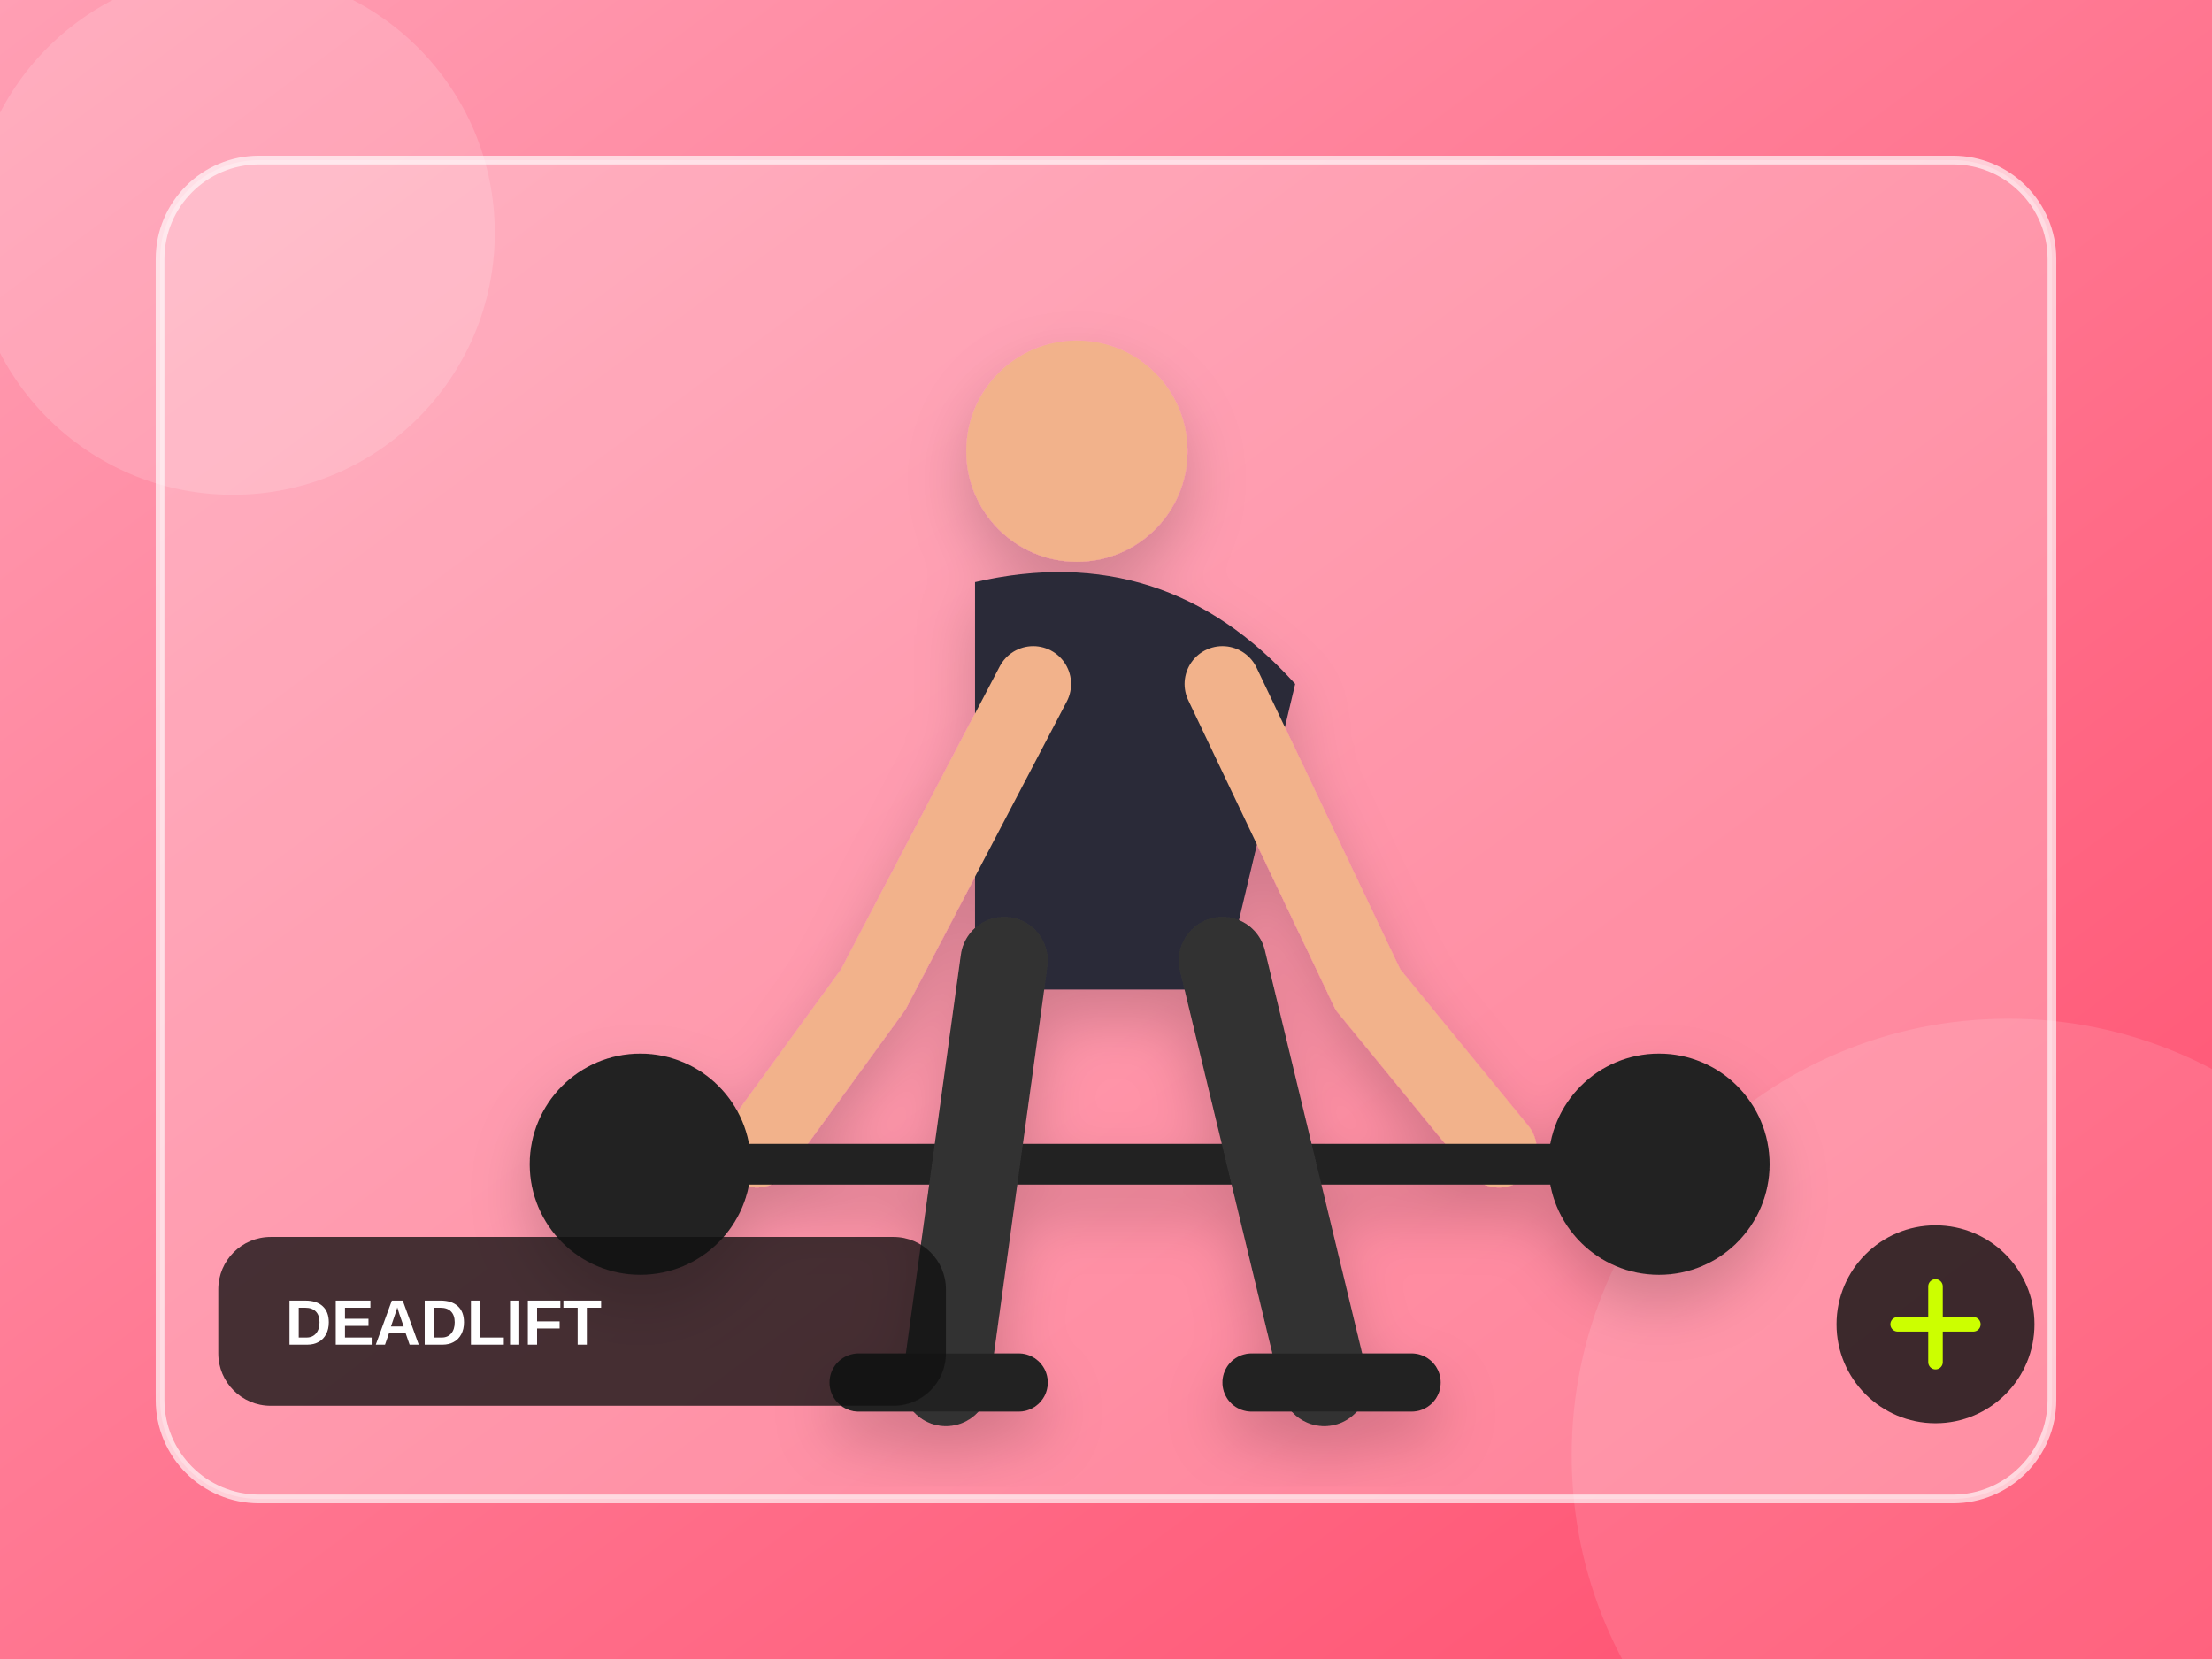
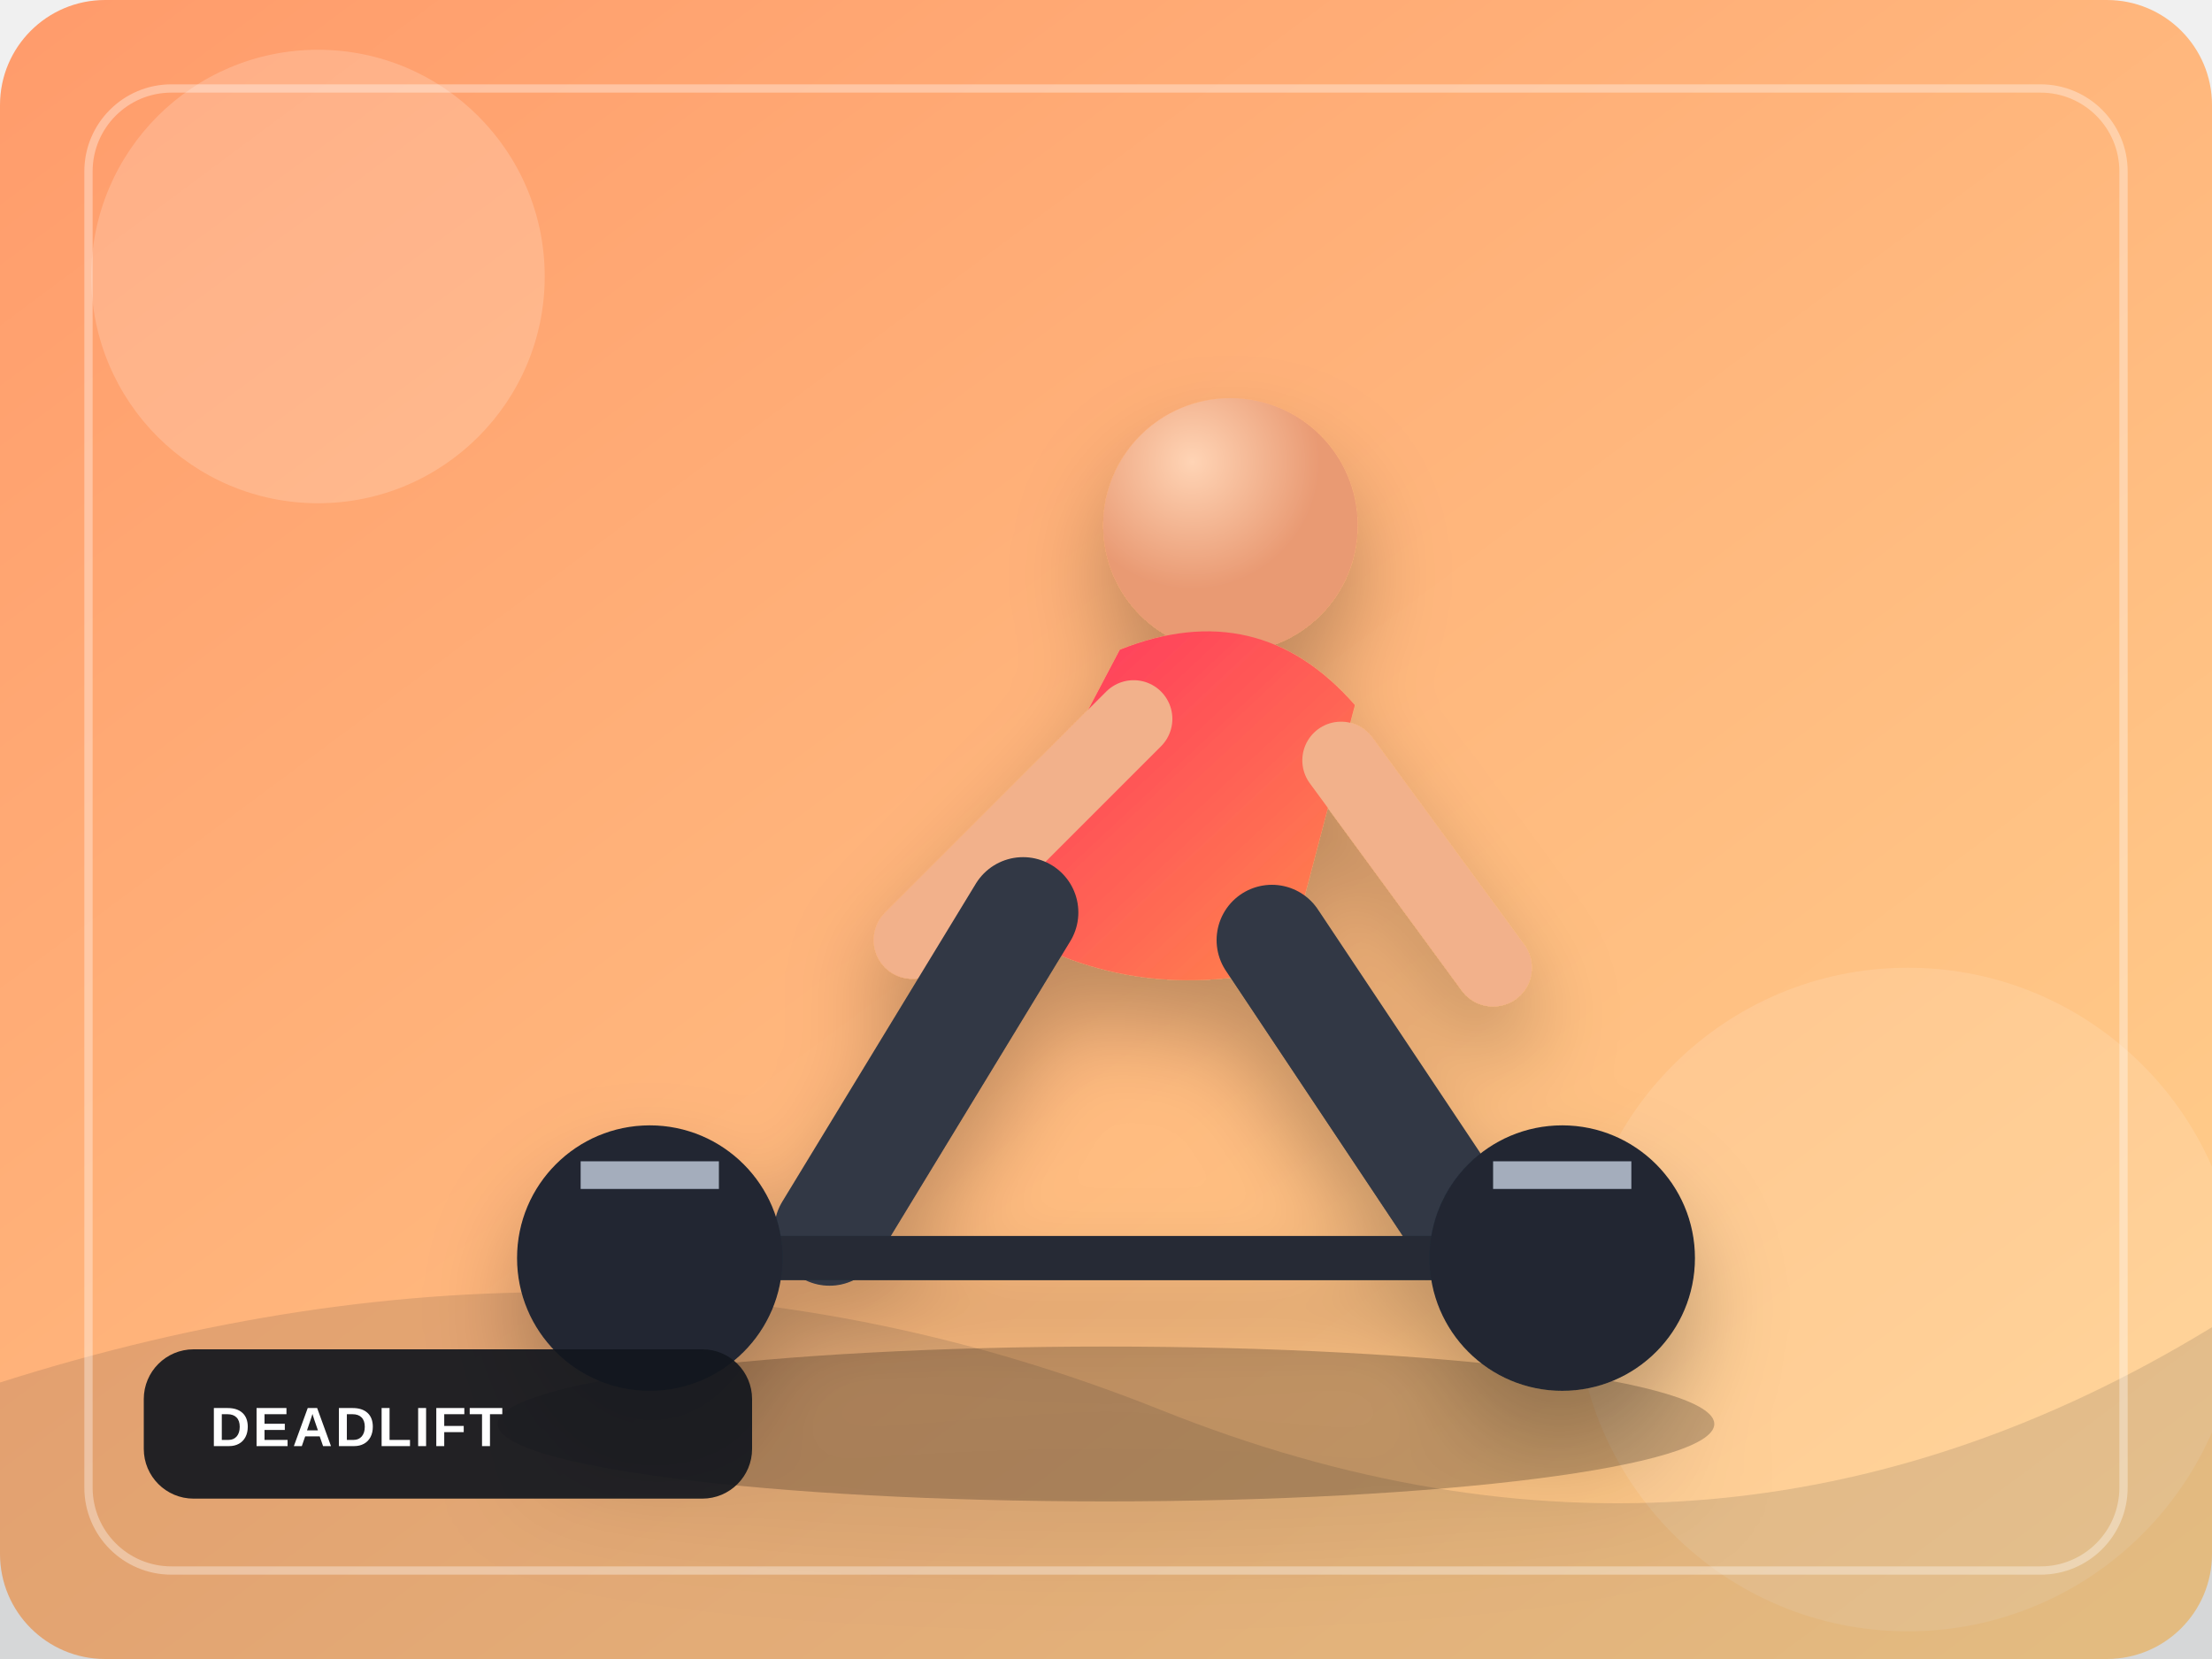
- <svg xmlns="http://www.w3.org/2000/svg" viewBox="0 0 760 570">
+ <svg xmlns="http://www.w3.org/2000/svg" viewBox="0 0 800 600" role="img" aria-label="DEADLIFT 3D animated illustration">
  <defs>
-     <linearGradient id="g" x1="0" y1="0" x2="1" y2="1">
-       <stop offset="0" stop-color="#ff9fb4" />
-       <stop offset="1" stop-color="#ff4d6d" />
+     <linearGradient id="bg" x1="0" y1="0" x2="1" y2="1">
+       <stop stop-color="#ff9b6b" />
+       <stop offset="1" stop-color="#ffd28e" />
    </linearGradient>
-     <filter id="s">
-       <feDropShadow dx="0" dy="10" stdDeviation="10" flood-opacity=".18" />
+     <linearGradient id="shirt" x1="0" y1="0" x2="1" y2="1">
+       <stop stop-color="#ff315f" />
+       <stop offset="1" stop-color="#ff8a4c" />
+     </linearGradient>
+     <radialGradient id="skin" cx="35%" cy="25%">
+       <stop stop-color="#ffd4b5" />
+       <stop offset="1" stop-color="#e99a73" />
+     </radialGradient>
+     <filter id="shadow" x="-30%" y="-30%" width="160%" height="160%">
+       <feDropShadow dx="0" dy="18" stdDeviation="16" flood-opacity=".25" />
    </filter>
+     <filter id="soft" x="-30%" y="-30%" width="160%" height="160%">
+       <feGaussianBlur stdDeviation="12" />
+     </filter>
+     <style>.float{animation:float 3.4s ease-in-out infinite} @keyframes float{0%,100%{transform:translateY(0)}50%{transform:translateY(-8px)}}</style>
  </defs>
-   <rect width="760" height="570" fill="url(#g)" />
-   <circle cx="80" cy="80" r="90" fill="#fff" opacity=".16" />
-   <circle cx="690" cy="500" r="150" fill="#fff" opacity=".12" />
-   <rect x="55" y="55" width="650" height="460" rx="34" fill="#ffffff" opacity=".25" />
-   <rect x="55" y="55" width="650" height="460" rx="34" fill="none" stroke="#fff" stroke-width="3" opacity=".65" />
-   <g filter="url(#s)" transform="translate(0 10)">
-     <circle cx="370" cy="145" r="38" fill="#f2b28b" />
-     <path d="M335 190 Q400 175 445 225 L420 330 L335 330 Z" fill="#2b2b38" />
-     <path d="M355 225 L300 330 L260 385 M420 225 L470 330 L515 385" stroke="#f2b28b" stroke-width="26" stroke-linecap="round" />
-     <path d="M220 390 L570 390" stroke="#222" stroke-width="14" />
-     <circle cx="220" cy="390" r="38" fill="#222" />
-     <circle cx="570" cy="390" r="38" fill="#222" />
-     <path d="M345 320 L325 465 M420 320 L455 465" stroke="#333" stroke-width="30" stroke-linecap="round" />
-     <path d="M295 465 L350 465 M430 465 L485 465" stroke="#222" stroke-width="20" stroke-linecap="round" />
+   <rect width="800" height="600" rx="38" fill="url(#bg)" />
+   <circle cx="115" cy="100" r="82" fill="#fff" opacity=".18" />
+   <circle cx="690" cy="470" r="120" fill="#fff" opacity=".12" />
+   <path d="M0 500 Q220 430 420 510 T800 480 V600 H0Z" fill="#0f1720" opacity=".12" />
+   <g filter="url(#shadow)">
+     <g class="float">
+       <ellipse cx="400" cy="515" rx="220" ry="28" fill="#000" opacity=".22" />
+       <circle cx="445" cy="190" r="46" fill="url(#skin)" />
+       <path d="M405 235 Q455 215 490 255 L465 350 Q405 365 355 330Z" fill="url(#shirt)" />
+       <path d="M410 260 L330 340" stroke="#f2b18b" stroke-width="28" stroke-linecap="round" />
+       <path d="M485 275 L540 350" stroke="#f2b18b" stroke-width="28" stroke-linecap="round" />
+       <path d="M370 330 L300 445" stroke="#303744" stroke-width="40" stroke-linecap="round" />
+       <path d="M460 340 L530 445" stroke="#303744" stroke-width="40" stroke-linecap="round" />
+       <path d="M245 455 H555" stroke="#252b35" stroke-width="16" />
+       <circle cx="235" cy="455" r="48" fill="#202733" />
+       <circle cx="565" cy="455" r="48" fill="#202733" />
+       <path d="M210 425 H260 M540 425 H590" stroke="#a4adbc" stroke-width="10" />
+     </g>
  </g>
-   <rect x="75" y="425" width="250" height="58" rx="18" fill="#111" opacity=".78" />
-   <text x="98" y="462" font-family="Arial, sans-serif" font-size="22" font-weight="800" fill="#fff">DEADLIFT</text>
-   <circle cx="665" cy="455" r="34" fill="#111" opacity=".82" />
-   <path d="M652 455h26M665 442v26" stroke="#ccff00" stroke-width="5" stroke-linecap="round" />
+   <rect x="32" y="32" width="736" height="536" rx="30" fill="none" stroke="#fff" stroke-opacity=".35" stroke-width="3" />
+   <rect x="52" y="488" width="220" height="54" rx="18" fill="#11161d" opacity=".92" />
+   <text x="76" y="523" fill="#fff" font-family="Arial, sans-serif" font-size="20" font-weight="900" letter-spacing="1">DEADLIFT</text>
</svg>
